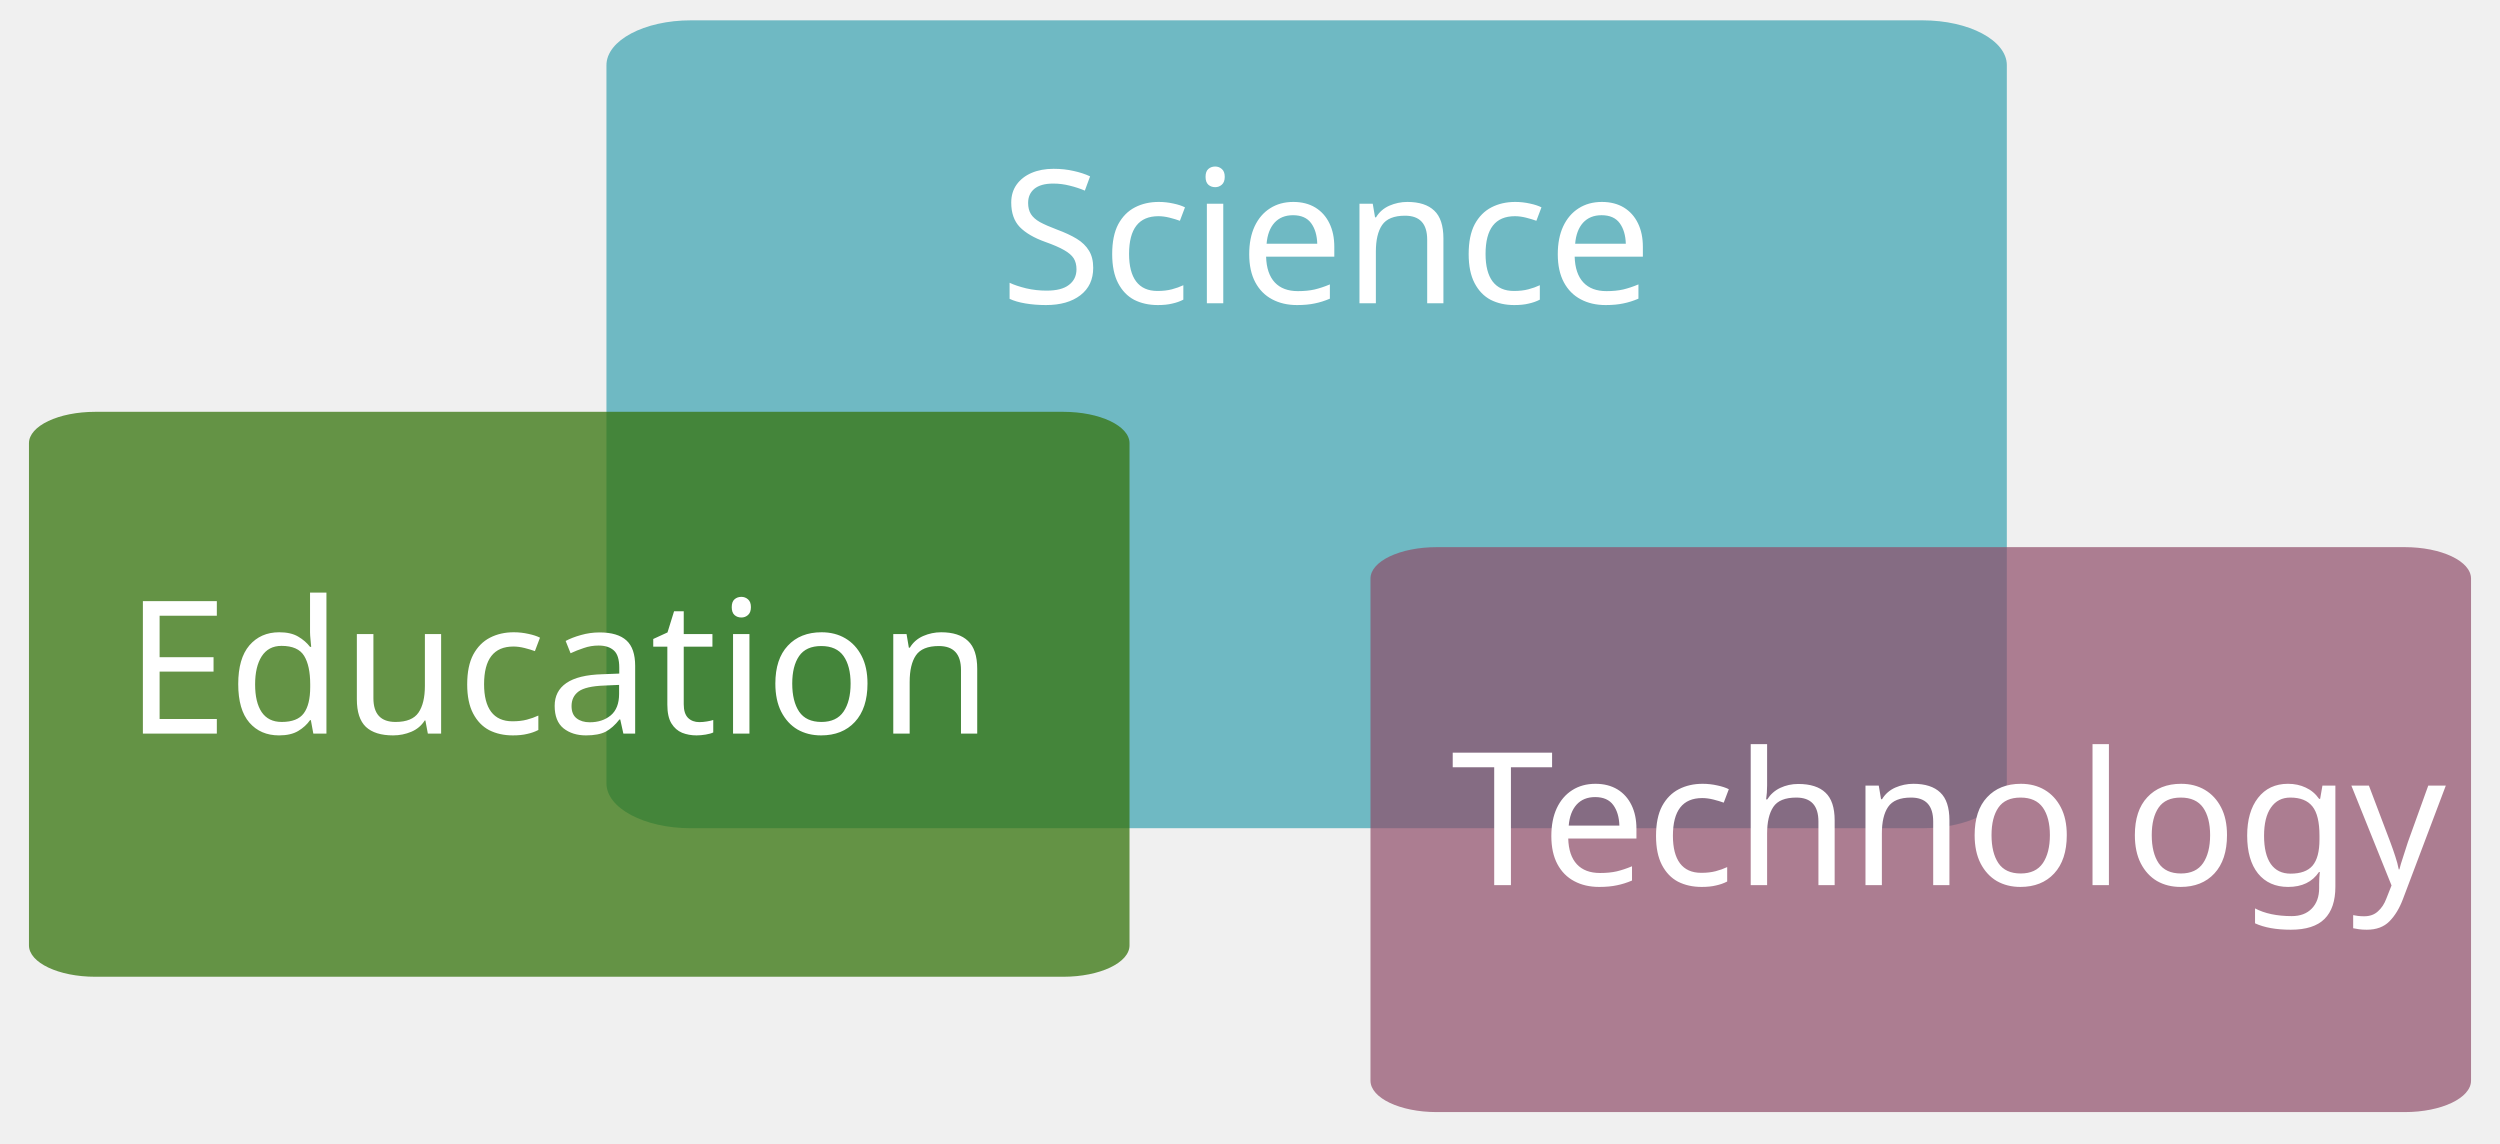
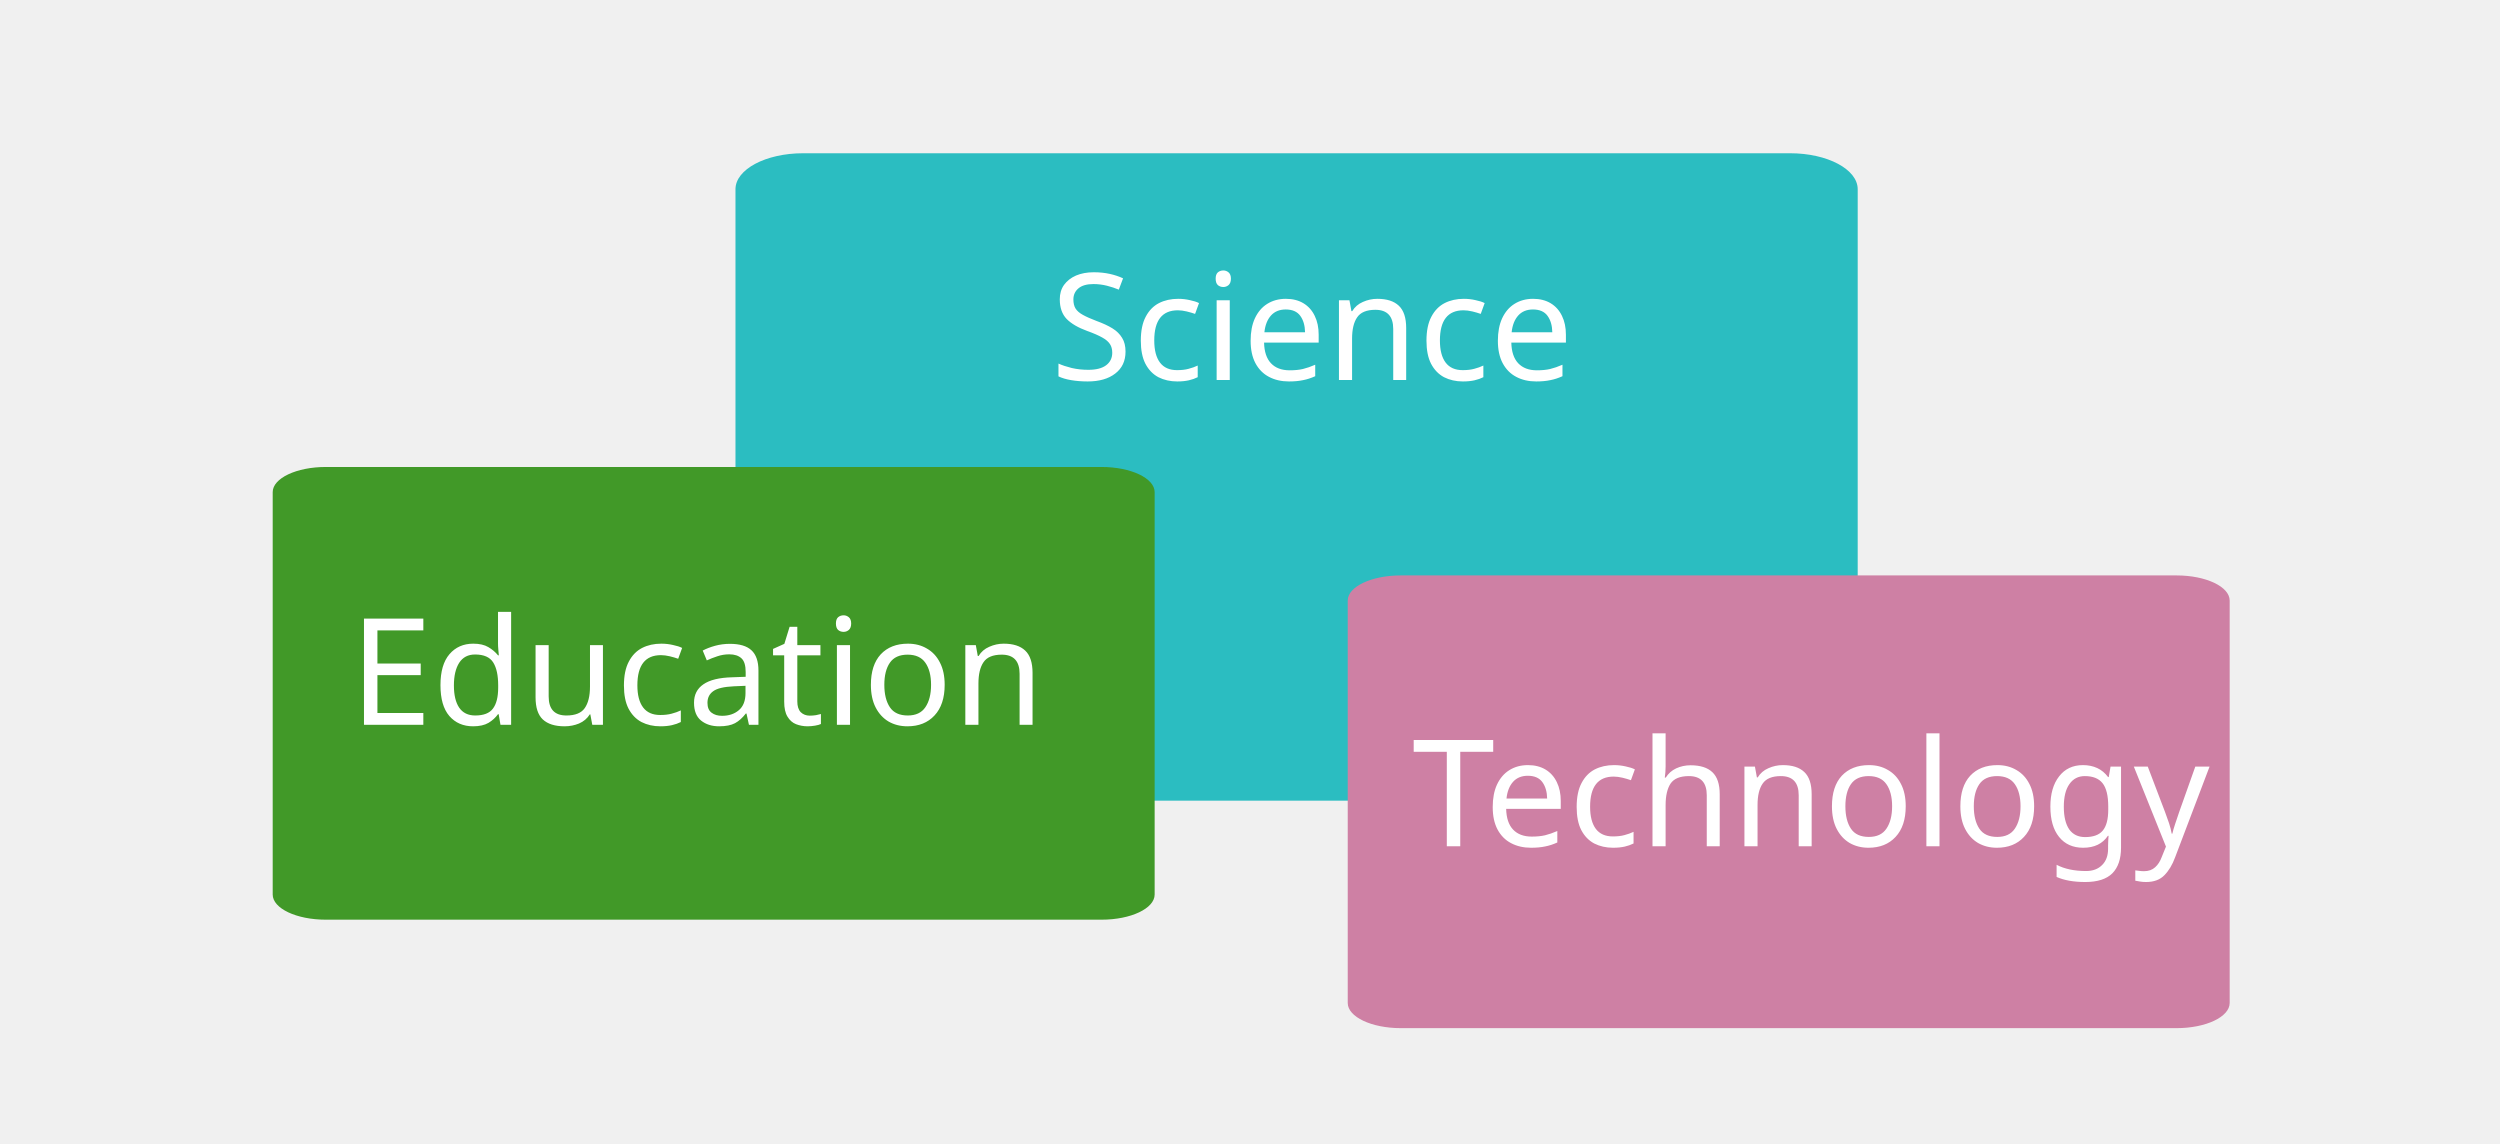
<svg xmlns="http://www.w3.org/2000/svg" version="1.1" id="Layer_1" x="0px" y="0px" width="238.25px" height="109px" viewBox="0 0 238.25 109" enable-background="new 0 0 238.25 109" xml:space="preserve">
-   <path opacity="0.6" fill="#1995A5" d="M191.251,74.652c0,2.362-3.597,4.278-8.034,4.278H65.828c-4.434,0-8.034-1.916-8.034-4.278  V6.217c0-2.365,3.6-4.279,8.034-4.279h117.39c4.437,0,8.034,1.914,8.034,4.279V74.652z" />
-   <text transform="matrix(1 0 0 1 95.3076 28.9004)" fill="#FFFFFF" font-family="'HelveticaNeue-Thin'" font-size="17.693">Science</text>
-   <path opacity="0.75" fill="#35740C" d="M107.643,90.093c0,1.653-2.826,2.992-6.312,2.992H9.074c-3.488,0-6.314-1.339-6.314-2.992  V42.238c0-1.651,2.826-2.991,6.314-2.991h92.257c3.486,0,6.312,1.34,6.312,2.991V90.093z" />
-   <text transform="matrix(1 0 0 1 11.8984 69.9111)" fill="#FFFFFF" font-family="'HelveticaNeue-Thin'" font-size="17.693">Education</text>
-   <path opacity="0.7" fill="#8F4C68" d="M235.489,102.989c0,1.652-2.828,2.993-6.313,2.993h-92.258c-3.485,0-6.311-1.34-6.311-2.993  V55.134c0-1.652,2.826-2.991,6.311-2.991h92.258c3.485,0,6.313,1.339,6.313,2.991V102.989z" />
-   <text transform="matrix(1 0 0 1 138.2725 84.3525)" fill="#FFFFFF" font-family="'HelveticaNeue-Thin'" font-size="17.693">Technology</text>
+   <path fill="#2BBDC1" d="M177.038,72.876c0,1.892-2.882,3.428-6.438,3.428H76.529c-3.553,0-6.438-1.536-6.438-3.428V18.034  c0-1.895,2.885-3.429,6.438-3.429h94.072c3.556,0,6.438,1.534,6.438,3.429L177.038,72.876L177.038,72.876z" />
+   <text transform="matrix(1 0 0 1 100.1533 36.2119)" fill="#FFFFFF" font-family="'HelveticaNeue-Thin'" font-size="14.179">Science</text>
+   <path fill="#419928" d="M110.038,85.249c0,1.325-2.265,2.397-5.059,2.397H31.048c-2.795,0-5.06-1.072-5.06-2.397V46.9  c0-1.323,2.265-2.397,5.06-2.397h73.931c2.794,0,5.059,1.074,5.059,2.397V85.249z" />
+   <text transform="matrix(1 0 0 1 33.312 69.0762)" fill="#FFFFFF" font-family="'HelveticaNeue-Thin'" font-size="14.179">Education</text>
+   <path fill="#CE80A4" d="M212.488,95.584c0,1.323-2.266,2.398-5.059,2.398h-73.932c-2.793,0-5.058-1.073-5.058-2.398v-38.35  c0-1.324,2.265-2.396,5.058-2.396h73.932c2.793,0,5.059,1.072,5.059,2.396V95.584L212.488,95.584z" />
+   <text transform="matrix(1 0 0 1 134.584 80.6494)" fill="#FFFFFF" font-family="'HelveticaNeue-Thin'" font-size="14.179">Technology</text>
</svg>
